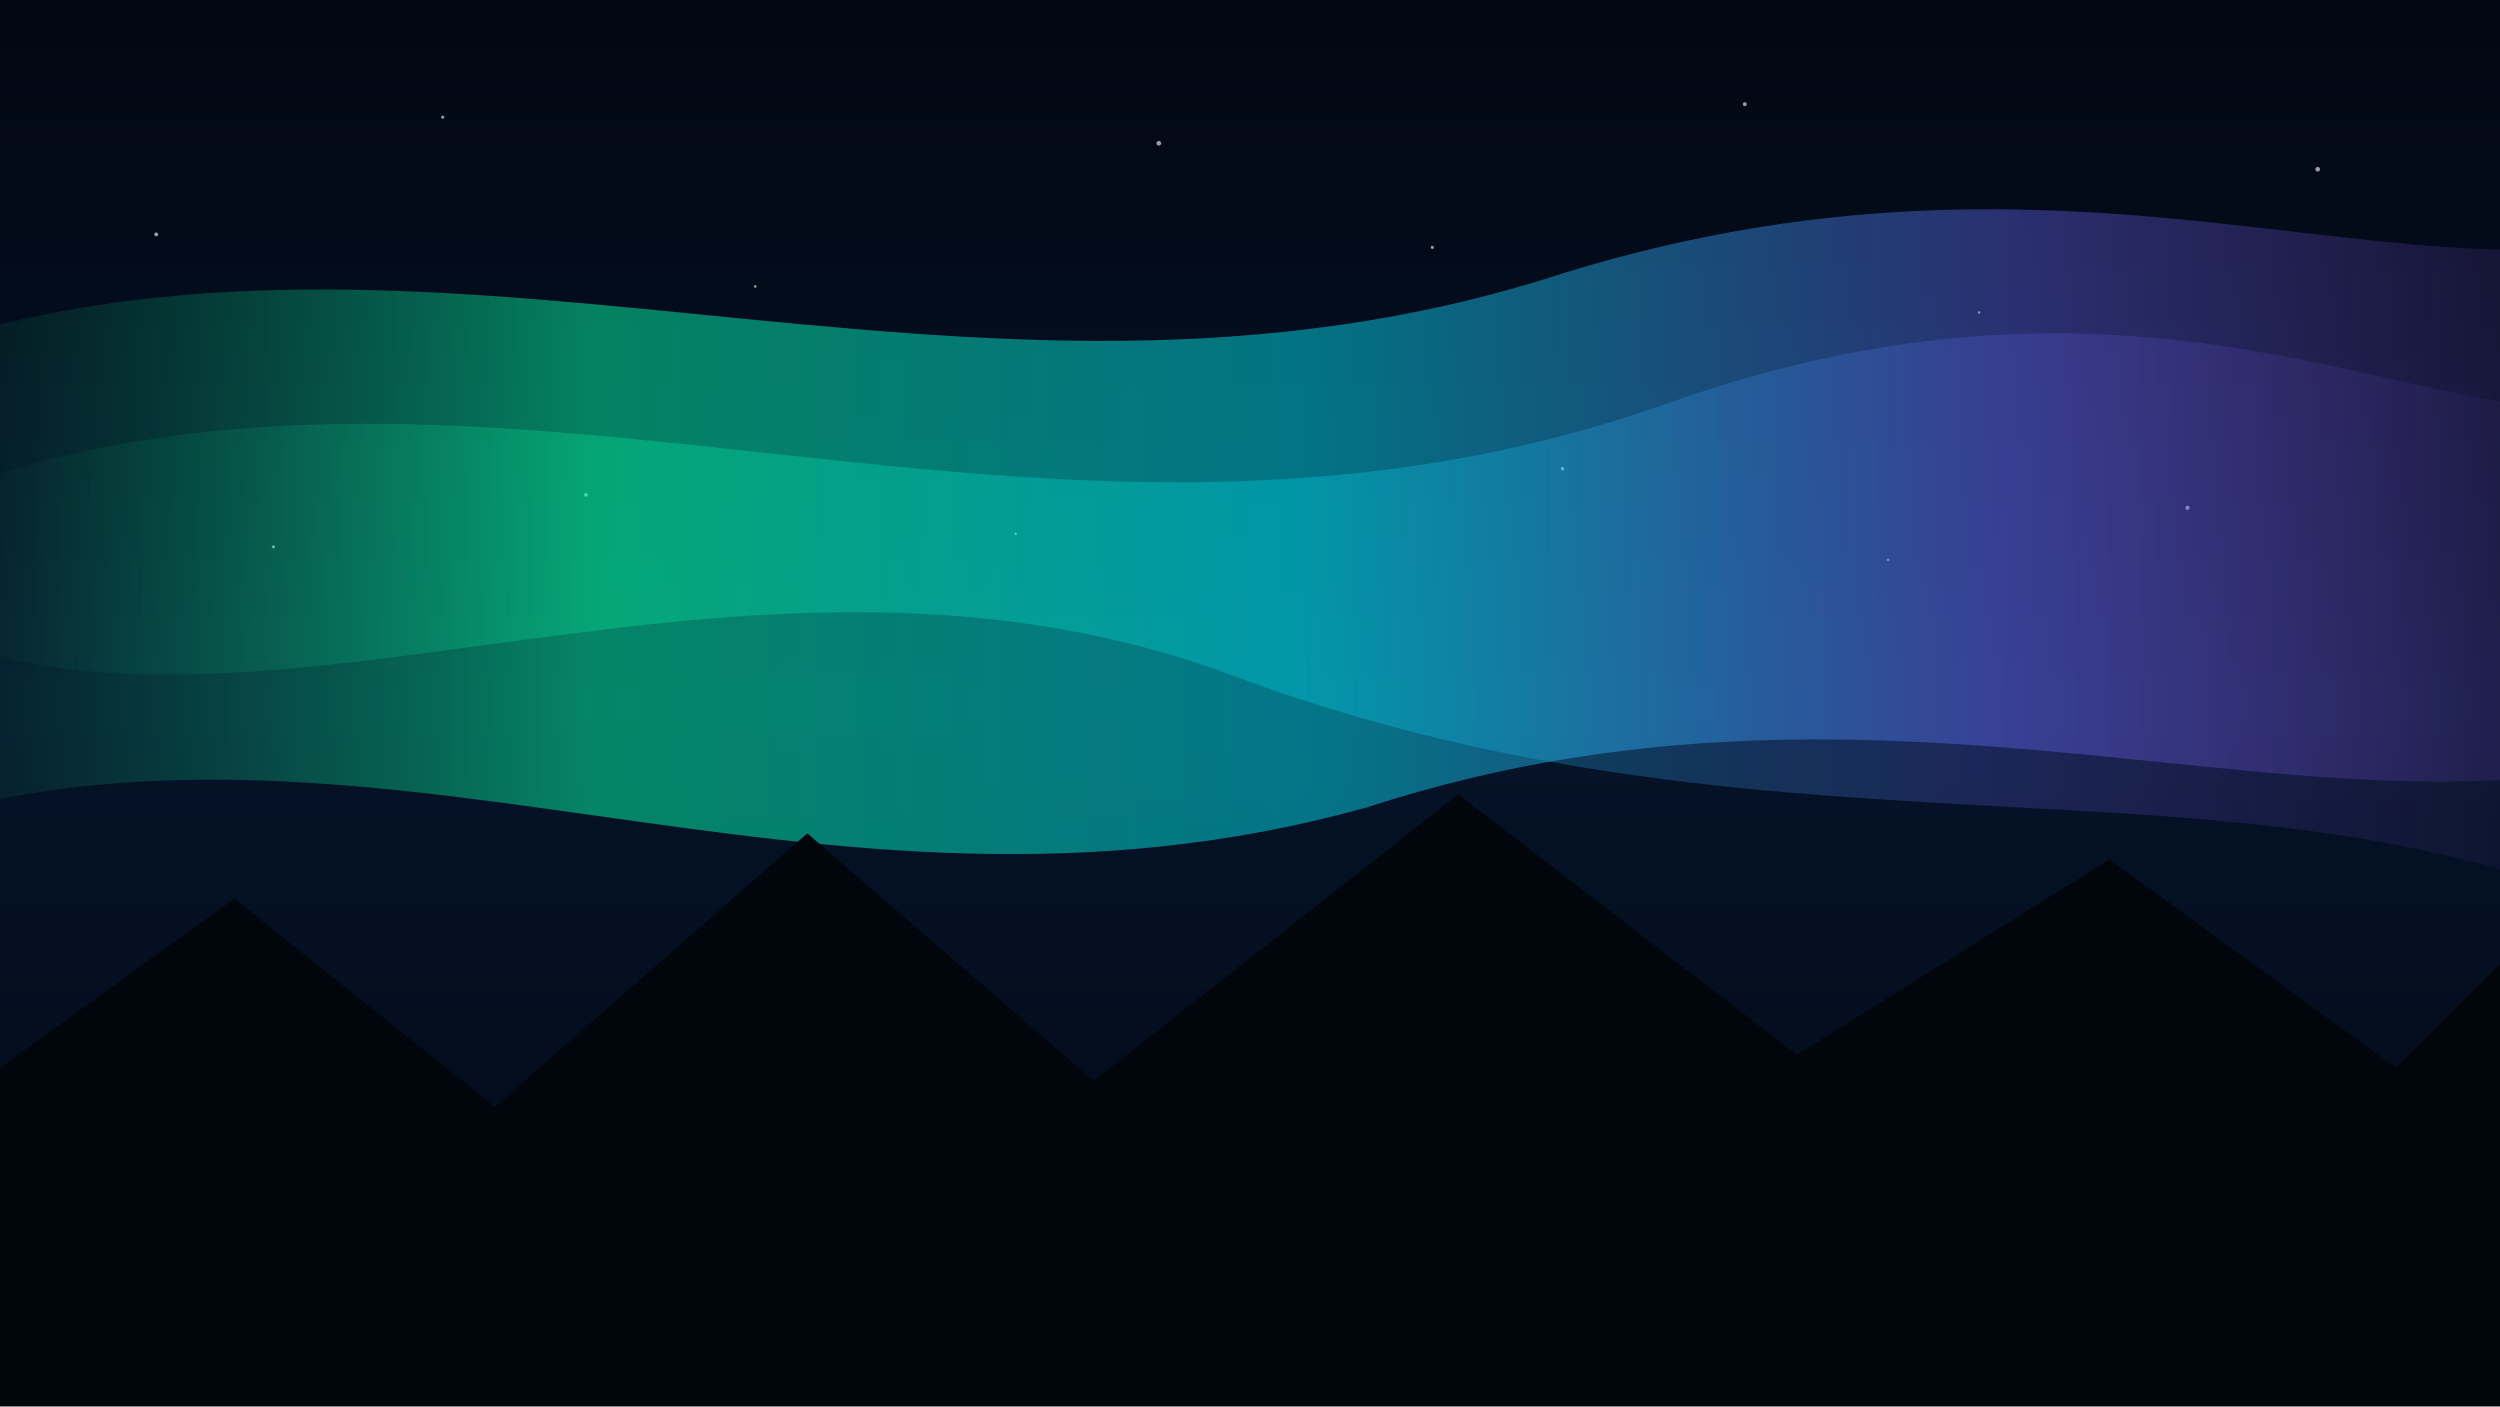
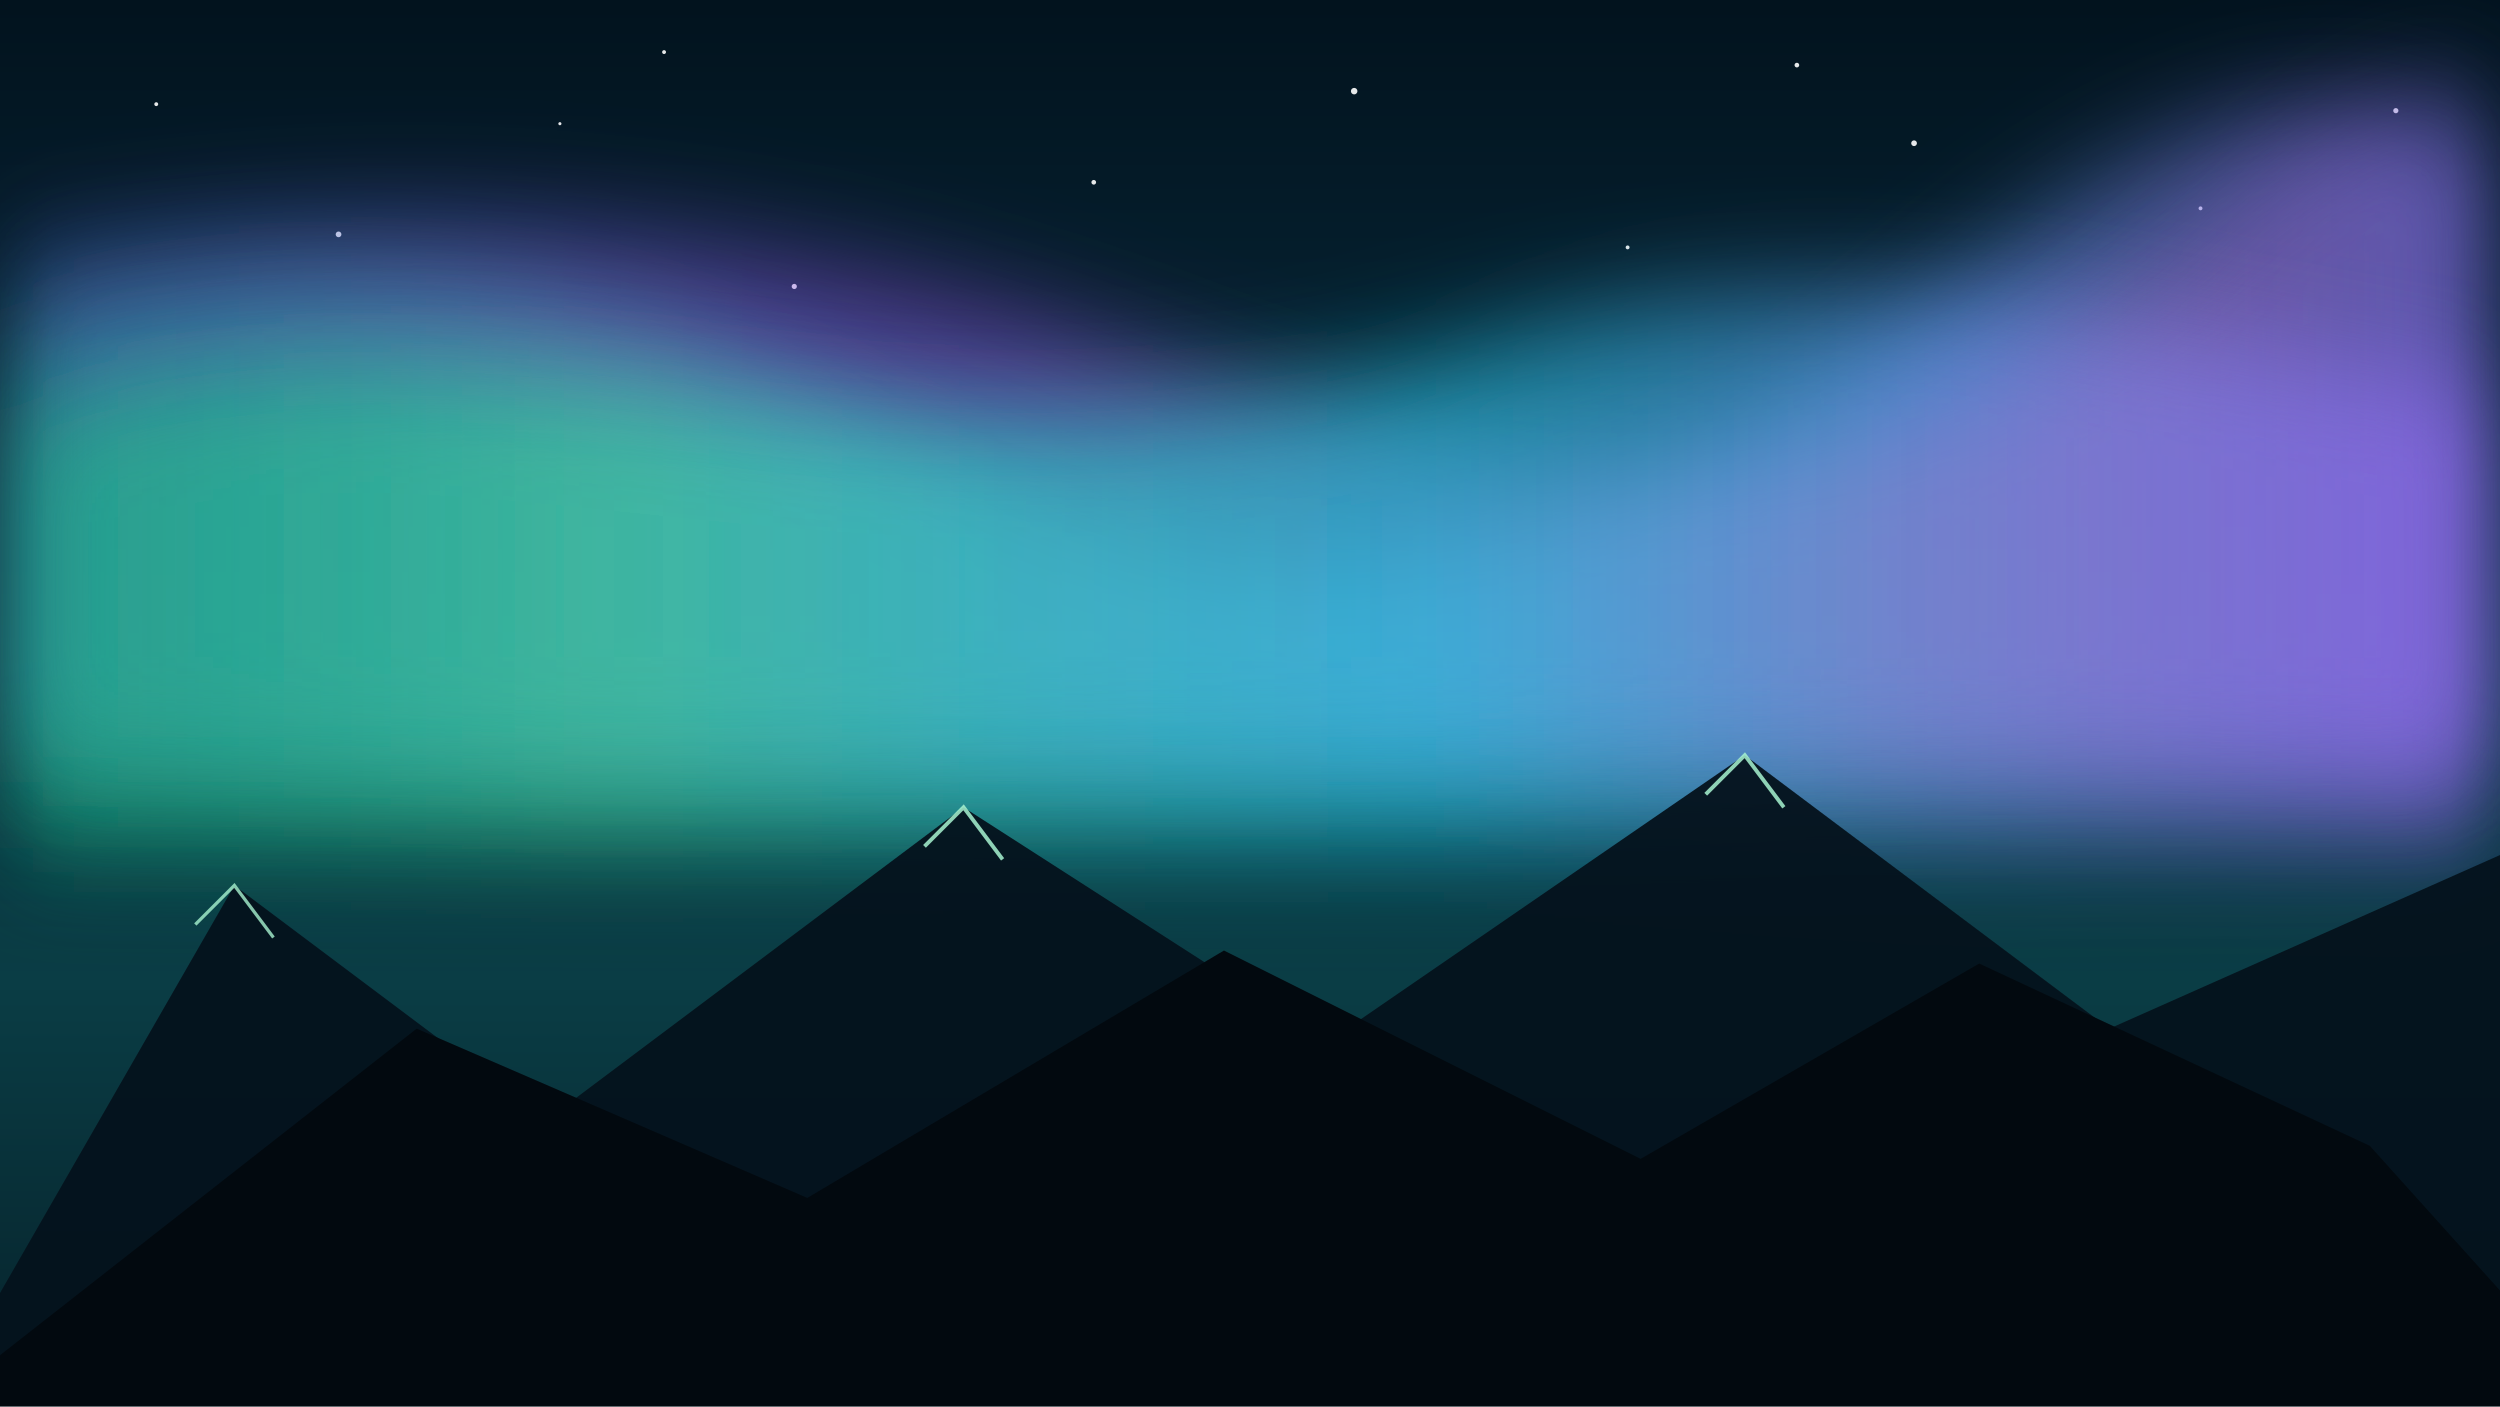
<svg xmlns="http://www.w3.org/2000/svg" viewBox="0 0 1920 1080" width="100%" height="100%">
  <defs>
-     <linearGradient id="skyBg" x1="0%" y1="0%" x2="0%" y2="100%">
-       <stop offset="0%" stop-color="#020712" />
-       <stop offset="50%" stop-color="#051329" />
-       <stop offset="100%" stop-color="#020813" />
+     <linearGradient id="auroraSky" x1="0%" y1="0%" x2="0%" y2="100%">
+       <stop offset="0%" stop-color="#02131e" />
+       <stop offset="35%" stop-color="#072738" />
+       <stop offset="70%" stop-color="#0a3d45" />
+       <stop offset="100%" stop-color="#06222b" />
    </linearGradient>
    <linearGradient id="auroraGreen" x1="0%" y1="0%" x2="100%" y2="0%">
-       <stop offset="0%" stop-color="#10b981" stop-opacity="0" />
-       <stop offset="25%" stop-color="#05f7a4" stop-opacity="0.5" />
-       <stop offset="50%" stop-color="#00f0ff" stop-opacity="0.45" />
-       <stop offset="75%" stop-color="#6366f1" stop-opacity="0.4" />
-       <stop offset="100%" stop-color="#a855f7" stop-opacity="0" />
+       <stop offset="0%" stop-color="#10b981" stop-opacity="0.8" />
+       <stop offset="25%" stop-color="#34d399" stop-opacity="0.95" />
+       <stop offset="55%" stop-color="#22d3ee" stop-opacity="0.85" />
+       <stop offset="80%" stop-color="#818cf8" stop-opacity="0.75" />
+       <stop offset="100%" stop-color="#a855f7" stop-opacity="0.85" />
    </linearGradient>
+     <linearGradient id="auroraPurple" x1="0%" y1="0%" x2="100%" y2="0%">
+       <stop offset="0%" stop-color="#6366f1" stop-opacity="0.7" />
+       <stop offset="40%" stop-color="#a855f7" stop-opacity="0.85" />
+       <stop offset="70%" stop-color="#ec4899" stop-opacity="0.8" />
+       <stop offset="100%" stop-color="#3b82f6" stop-opacity="0.6" />
+     </linearGradient>
+     <filter id="auroraGlow" x="-20%" y="-40%" width="140%" height="180%">
+       <feGaussianBlur stdDeviation="40" result="blur" />
+     </filter>
  </defs>
-   <rect width="1920" height="1080" fill="url(#skyBg)" />
-   <g fill="#ffffff" opacity="0.6">
-     <circle cx="120" cy="180" r="1.5" />
-     <circle cx="340" cy="90" r="1.2" />
-     <circle cx="580" cy="220" r="1" />
-     <circle cx="890" cy="110" r="1.8" />
-     <circle cx="1100" cy="190" r="1.2" />
-     <circle cx="1340" cy="80" r="1.5" />
-     <circle cx="1520" cy="240" r="1" />
-     <circle cx="1780" cy="130" r="1.8" />
-     <circle cx="210" cy="420" r="1.2" />
-     <circle cx="450" cy="380" r="1.5" />
-     <circle cx="780" cy="410" r="1" />
-     <circle cx="1200" cy="360" r="1.4" />
-     <circle cx="1450" cy="430" r="1" />
-     <circle cx="1680" cy="390" r="1.6" />
+   <rect width="1920" height="1080" fill="url(#auroraSky)" />
+   <g fill="#ffffff" opacity="0.9">
+     <circle cx="120" cy="80" r="1.5" />
+     <circle cx="260" cy="180" r="2.2" />
+     <circle cx="430" cy="95" r="1.2" />
+     <circle cx="610" cy="220" r="2" />
+     <circle cx="840" cy="140" r="1.8" />
+     <circle cx="1040" cy="70" r="2.5" />
+     <circle cx="1250" cy="190" r="1.5" />
+     <circle cx="1470" cy="110" r="2.2" />
+     <circle cx="1690" cy="160" r="1.5" />
+     <circle cx="1840" cy="85" r="2" />
+     <circle cx="510" cy="40" r="1.5" />
+     <circle cx="1380" cy="50" r="1.8" />
  </g>
-   <path d="M-100,280 C320,120 740,360 1200,210 C1620,80 1880,260 2100,160 L2100,560 C1820,680 1480,480 1050,620 C620,740 280,510 -100,640 Z" fill="url(#auroraGreen)" />
-   <path d="M-50,380 C380,220 800,480 1280,310 C1700,160 1920,380 2050,290 L2050,720 C1750,560 1380,680 950,520 C580,380 220,590 -50,490 Z" fill="url(#auroraGreen)" opacity="0.6" />
-   <polygon points="0,1080 0,820 180,690 380,850 620,640 840,830 1120,610 1380,810 1620,660 1840,820 1920,740 1920,1080" fill="#01060d" />
+   <path d="M-100,280 Q300,120 700,340 T1500,220 T2100,380 L2100,650 L-100,650 Z" fill="url(#auroraGreen)" opacity="0.65" filter="url(#auroraGlow)" />
+   <path d="M-100,220 Q400,90 900,280 T1700,180 T2100,320 L2100,580 L-100,580 Z" fill="url(#auroraPurple)" opacity="0.55" filter="url(#auroraGlow)" />
+   <path d="M-50,340 C350,180 650,420 1150,260 C1550,140 1850,360 2050,280 L2050,600 L-50,600 Z" fill="url(#auroraGreen)" opacity="0.7" filter="url(#auroraGlow)" />
+   <polygon points="-50,1080 180,680 420,860 740,620 1020,800 1340,580 1620,790 1980,630 2000,1080" fill="#04121c" opacity="0.95" />
+   <polygon points="-50,1080 320,790 620,920 940,730 1260,890 1520,740 1820,880 2000,1080" fill="#02090f" />
+   <polyline points="150,710 180,680 210,720" stroke="#a7f3d0" stroke-width="2.5" fill="none" opacity="0.8" />
+   <polyline points="710,650 740,620 770,660" stroke="#a7f3d0" stroke-width="3" fill="none" opacity="0.85" />
+   <polyline points="1310,610 1340,580 1370,620" stroke="#a7f3d0" stroke-width="3" fill="none" opacity="0.85" />
+   <polyline points="1950,660 1980,630 2010,670" stroke="#a7f3d0" stroke-width="2.5" fill="none" opacity="0.8" />
</svg>
